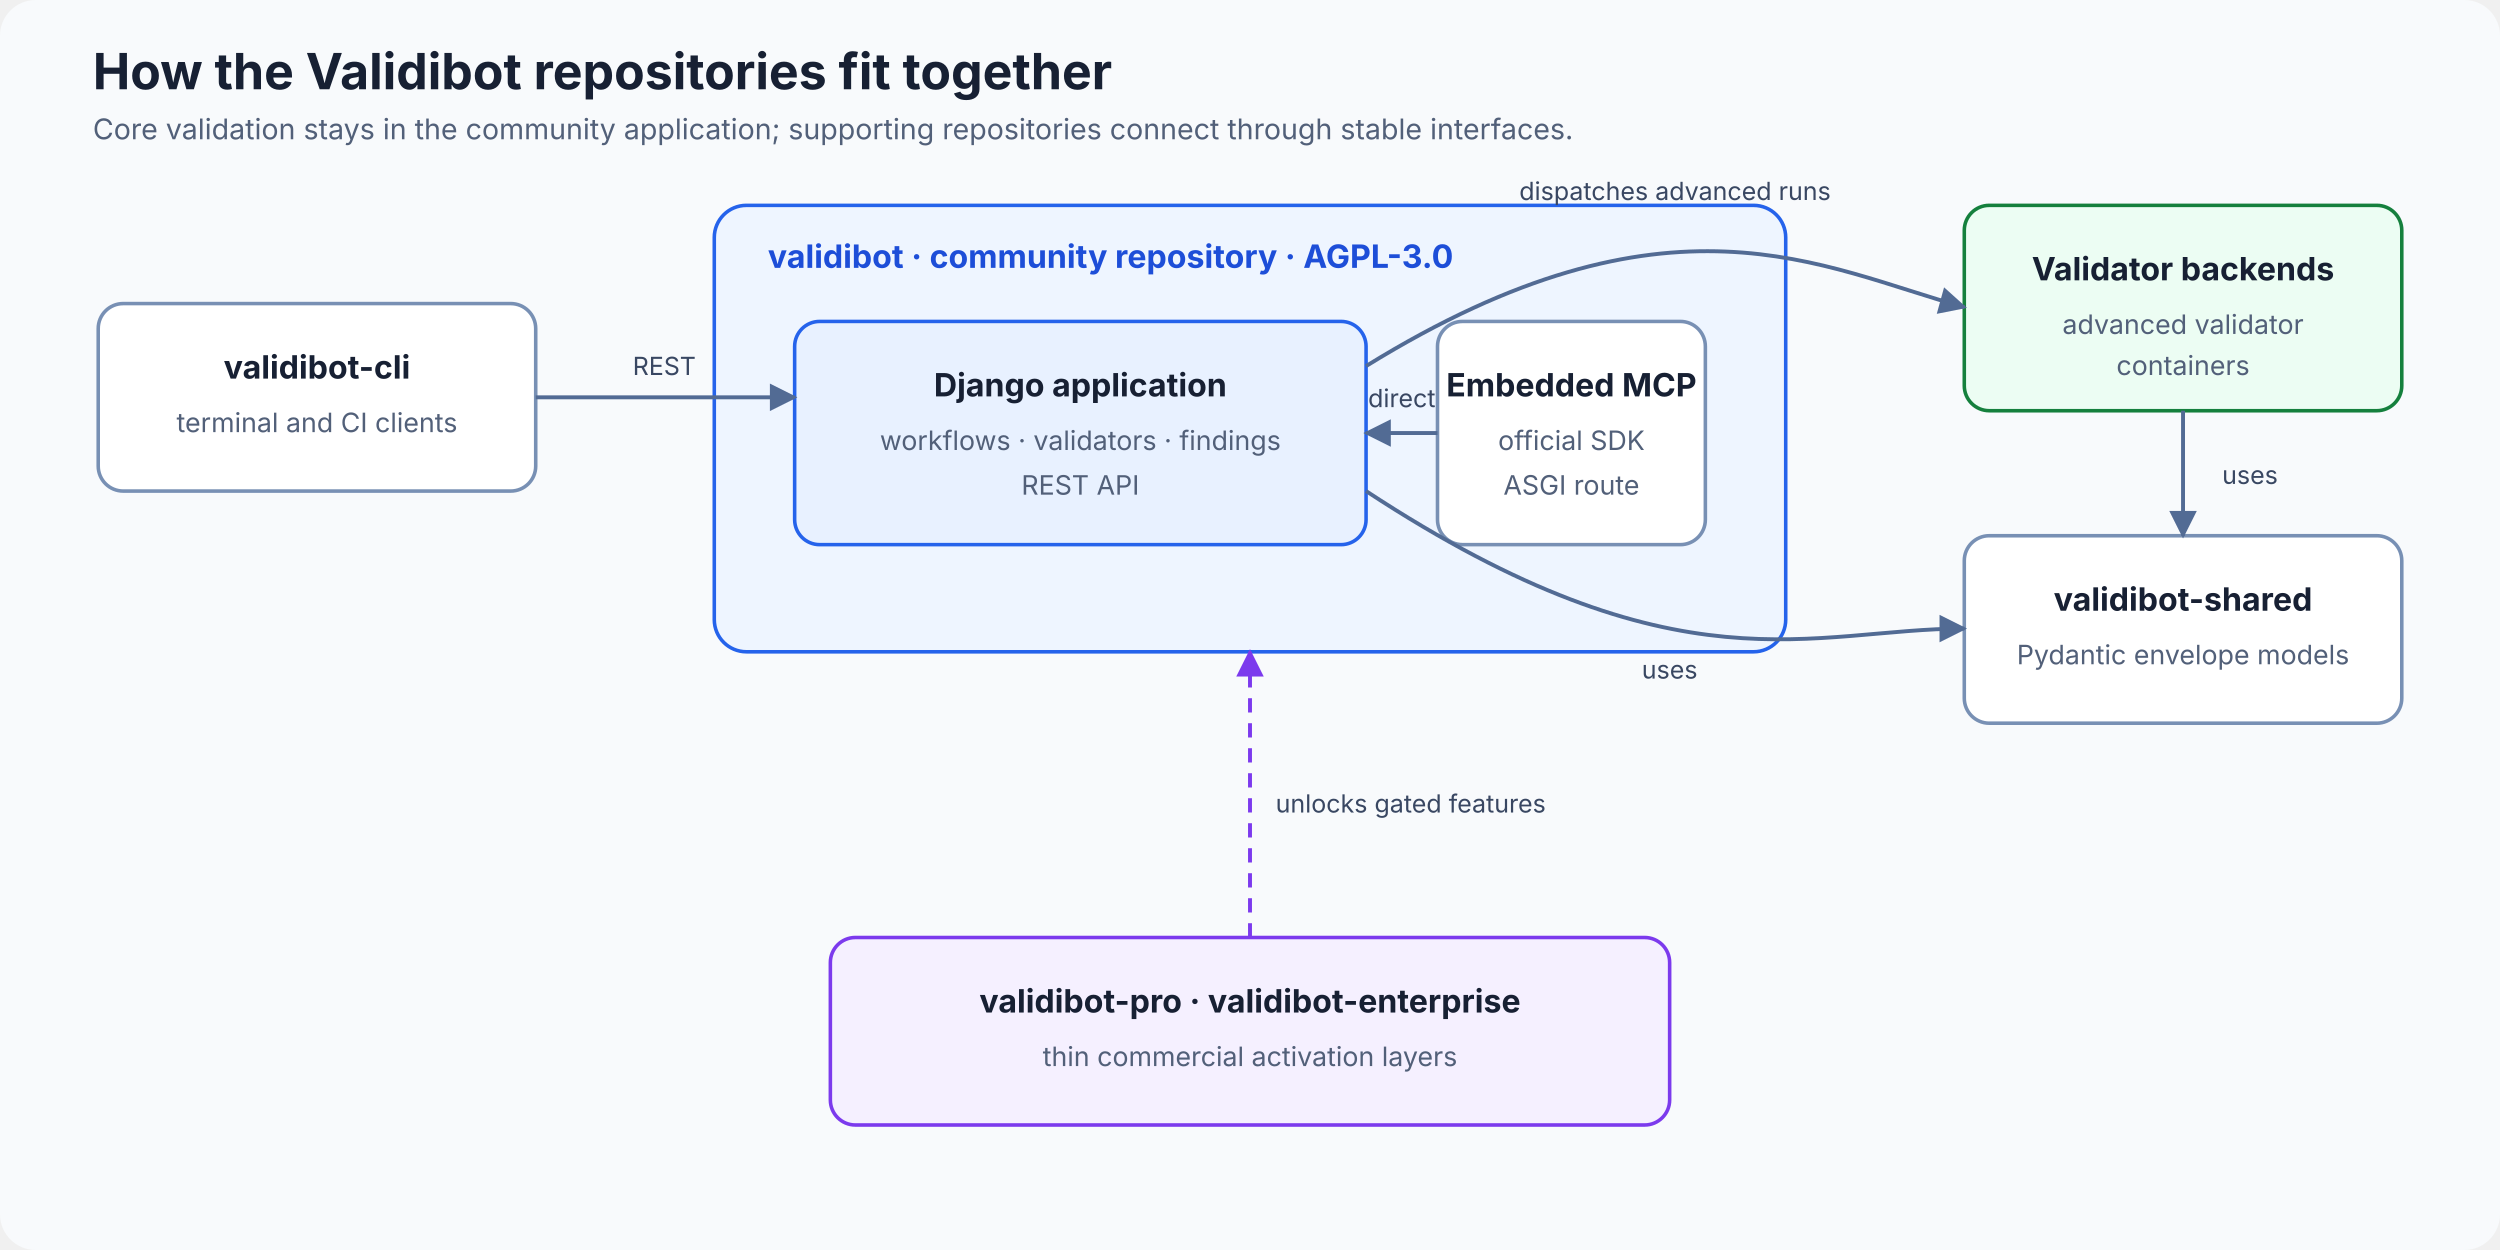
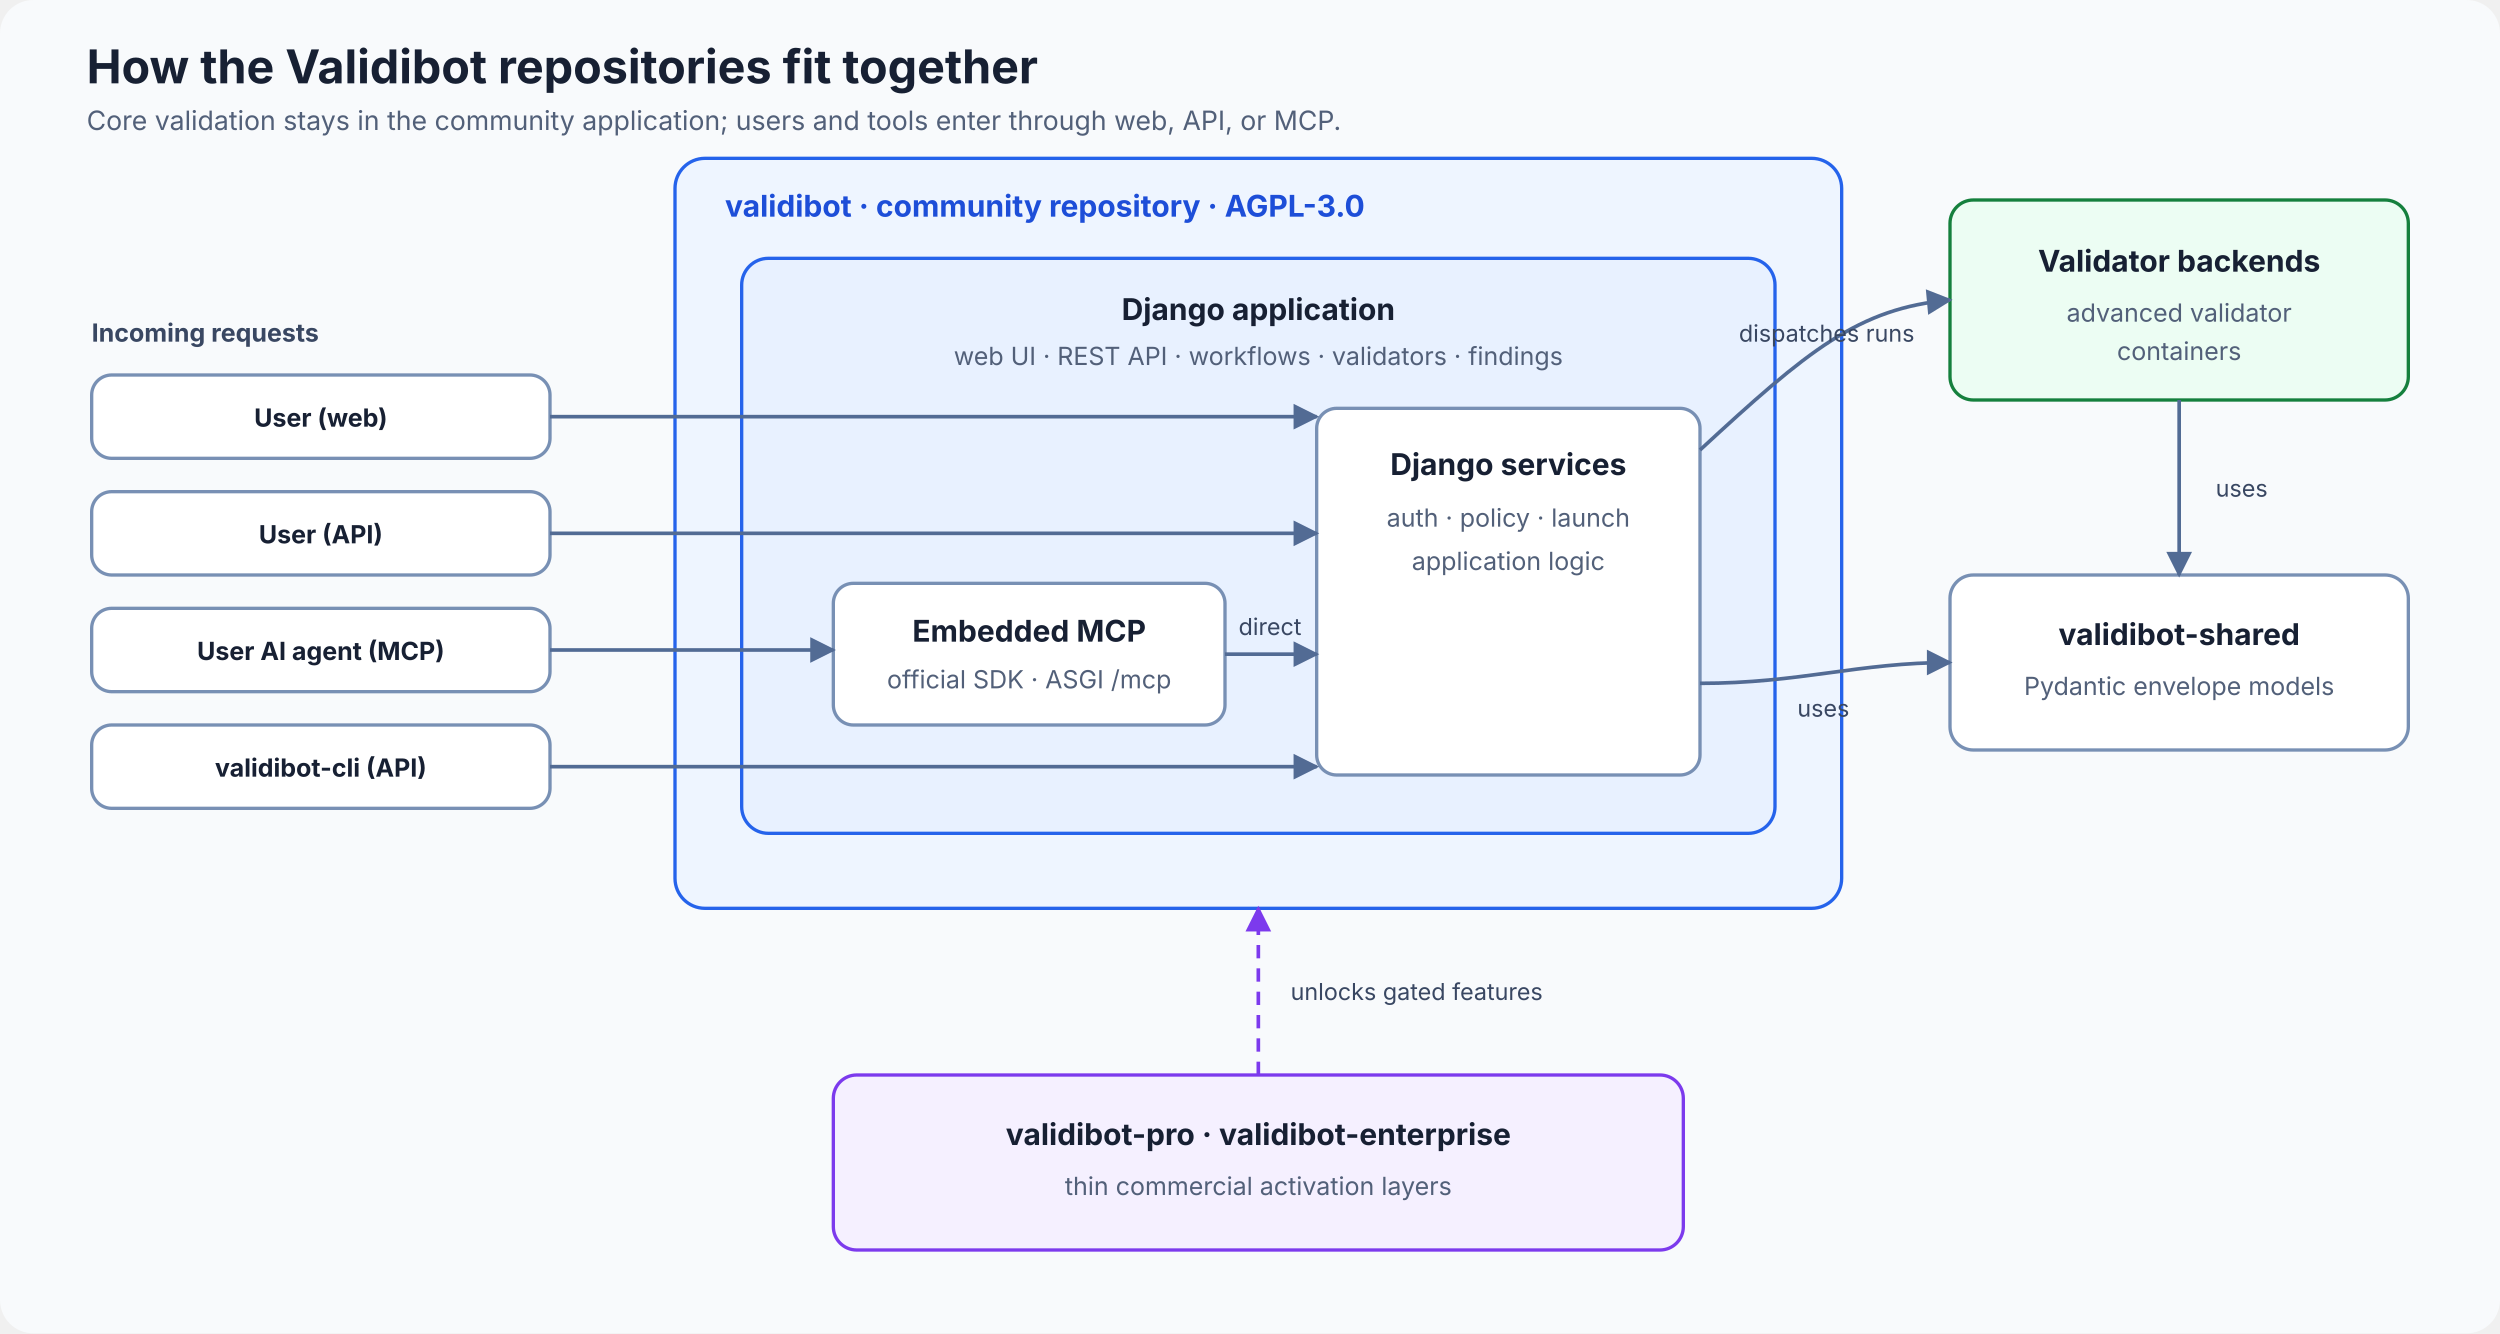
- <svg xmlns="http://www.w3.org/2000/svg" viewBox="0 0 1400 700" role="img" aria-labelledby="repository-overview-title repository-overview-description">
+ <svg xmlns="http://www.w3.org/2000/svg" viewBox="0 0 1500 800" role="img" aria-labelledby="repository-overview-title repository-overview-description">
  <defs>
    <style>
      .background { fill: #f8fafc; }
      .group { fill: #eef5ff; stroke: #2563eb; stroke-width: 2; }
      .node { fill: #ffffff; stroke: #7890b4; stroke-width: 2; }
      .node-blue { fill: #e8f1ff; stroke: #2563eb; stroke-width: 2; }
      .node-green { fill: #ecfdf3; stroke: #15803d; stroke-width: 2; }
      .node-purple { fill: #f5f0ff; stroke: #7c3aed; stroke-width: 2; }
      .title { fill: #172033; font: 700 28px Inter, -apple-system, BlinkMacSystemFont, "Segoe UI", sans-serif; }
      .subtitle { fill: #526079; font: 16px Inter, -apple-system, BlinkMacSystemFont, "Segoe UI", sans-serif; }
      .group-title { fill: #1d4ed8; font: 700 18px Inter, -apple-system, BlinkMacSystemFont, "Segoe UI", sans-serif; }
+       .section-title { fill: #394762; font: 700 15px Inter, -apple-system, BlinkMacSystemFont, "Segoe UI", sans-serif; }
      .label { fill: #172033; font: 700 18px Inter, -apple-system, BlinkMacSystemFont, "Segoe UI", sans-serif; text-anchor: middle; }
+       .source-label { fill: #172033; font: 700 15px Inter, -apple-system, BlinkMacSystemFont, "Segoe UI", sans-serif; text-anchor: middle; }
      .detail { fill: #526079; font: 15px Inter, -apple-system, BlinkMacSystemFont, "Segoe UI", sans-serif; text-anchor: middle; }
      .edge-label { fill: #394762; font: 14px Inter, -apple-system, BlinkMacSystemFont, "Segoe UI", sans-serif; text-anchor: middle; }
      .edge { fill: none; stroke: #526b94; stroke-width: 2.2; marker-end: url(#arrow); }
      .edge-dashed { fill: none; stroke: #7c3aed; stroke-width: 2.2; stroke-dasharray: 8 6; marker-end: url(#arrow-purple); }
    </style>
    <marker id="arrow" viewBox="0 0 10 10" refX="9" refY="5" markerWidth="7" markerHeight="7" orient="auto-start-reverse">
      <path d="M 0 0 L 10 5 L 0 10 z" fill="#526b94" />
    </marker>
    <marker id="arrow-purple" viewBox="0 0 10 10" refX="9" refY="5" markerWidth="7" markerHeight="7" orient="auto-start-reverse">
      <path d="M 0 0 L 10 5 L 0 10 z" fill="#7c3aed" />
    </marker>
  </defs>
-   <rect class="background" width="1400" height="700" rx="20" />
+   <rect class="background" width="1500" height="800" rx="20" />
  <text class="title" x="52" y="50">How the Validibot repositories fit together</text>
-   <text class="subtitle" x="52" y="78">Core validation stays in the community application; supporting repositories connect through stable interfaces.</text>
-   <rect class="group" x="400" y="115" width="600" height="250" rx="18" />
-   <text class="group-title" x="430" y="150">validibot · community repository · AGPL-3.0</text>
-   <rect class="node-blue" x="445" y="180" width="320" height="125" rx="14" />
-   <text class="label" x="605" y="222">Django application</text>
-   <text class="detail" x="605" y="252">workflows · validators · findings</text>
-   <text class="detail" x="605" y="277">REST API</text>
-   <rect class="node" x="805" y="180" width="150" height="125" rx="14" />
-   <text class="label" x="880" y="222">Embedded MCP</text>
-   <text class="detail" x="880" y="252">official SDK</text>
-   <text class="detail" x="880" y="277">ASGI route</text>
-   <rect class="node" x="55" y="170" width="245" height="105" rx="14" />
-   <text class="label" x="177.5" y="212">validibot-cli</text>
-   <text class="detail" x="177.5" y="242">terminal and CI clients</text>
-   <rect class="node-green" x="1100" y="115" width="245" height="115" rx="14" />
-   <text class="label" x="1222.5" y="157">Validator backends</text>
-   <text class="detail" x="1222.5" y="187">advanced validator</text>
-   <text class="detail" x="1222.5" y="210">containers</text>
-   <rect class="node" x="1100" y="300" width="245" height="105" rx="14" />
-   <text class="label" x="1222.5" y="342">validibot-shared</text>
-   <text class="detail" x="1222.5" y="372">Pydantic envelope models</text>
-   <rect class="node-purple" x="465" y="525" width="470" height="105" rx="14" />
-   <text class="label" x="700" y="567">validibot-pro · validibot-enterprise</text>
-   <text class="detail" x="700" y="597">thin commercial activation layers</text>
-   <path class="edge" d="M 300 222.5 H 445" />
-   <text class="edge-label" x="372" y="210">REST</text>
-   <path class="edge" d="M 805 242.5 H 765" />
-   <text class="edge-label" x="785" y="228">direct</text>
-   <path class="edge" d="M 765 205 C 935 100, 1020 150, 1100 172" />
-   <text class="edge-label" x="938" y="112">dispatches advanced runs</text>
-   <path class="edge" d="M 765 275 C 940 390, 1015 352, 1100 352" />
-   <text class="edge-label" x="935" y="380">uses</text>
-   <path class="edge" d="M 1222.5 230 V 300" />
-   <text class="edge-label" x="1260" y="271">uses</text>
-   <path class="edge-dashed" d="M 700 525 V 365" />
-   <text class="edge-label" x="790" y="455">unlocks gated features</text>
+   <text class="subtitle" x="52" y="78">Core validation stays in the community application; users and tools enter through web, API, or MCP.</text>
+   <text class="section-title" x="55" y="205">Incoming requests</text>
+   <rect class="node" x="55" y="225" width="275" height="50" rx="12" />
+   <text class="source-label" x="192.5" y="256">User (web)</text>
+   <rect class="node" x="55" y="295" width="275" height="50" rx="12" />
+   <text class="source-label" x="192.5" y="326">User (API)</text>
+   <rect class="node" x="55" y="365" width="275" height="50" rx="12" />
+   <text class="source-label" x="192.5" y="396">User AI agent (MCP)</text>
+   <rect class="node" x="55" y="435" width="275" height="50" rx="12" />
+   <text class="source-label" x="192.5" y="466">validibot-cli (API)</text>
+   <rect class="group" x="405" y="95" width="700" height="450" rx="18" />
+   <text class="group-title" x="435" y="130">validibot · community repository · AGPL-3.0</text>
+   <rect class="node-blue" x="445" y="155" width="620" height="345" rx="16" />
+   <text class="label" x="755" y="192">Django application</text>
+   <text class="detail" x="755" y="219">web UI · REST API · workflows · validators · findings</text>
+   <rect class="node" x="500" y="350" width="235" height="85" rx="12" />
+   <text class="label" x="617.5" y="385">Embedded MCP</text>
+   <text class="detail" x="617.5" y="413">official SDK · ASGI /mcp</text>
+   <rect class="node" x="790" y="245" width="230" height="220" rx="12" />
+   <text class="label" x="905" y="285">Django services</text>
+   <text class="detail" x="905" y="316">auth · policy · launch</text>
+   <text class="detail" x="905" y="342">application logic</text>
+   <rect class="node-green" x="1170" y="120" width="275" height="120" rx="14" />
+   <text class="label" x="1307.5" y="163">Validator backends</text>
+   <text class="detail" x="1307.5" y="193">advanced validator</text>
+   <text class="detail" x="1307.5" y="216">containers</text>
+   <rect class="node" x="1170" y="345" width="275" height="105" rx="14" />
+   <text class="label" x="1307.5" y="387">validibot-shared</text>
+   <text class="detail" x="1307.5" y="417">Pydantic envelope models</text>
+   <rect class="node-purple" x="500" y="645" width="510" height="105" rx="14" />
+   <text class="label" x="755" y="687">validibot-pro · validibot-enterprise</text>
+   <text class="detail" x="755" y="717">thin commercial activation layers</text>
+   <path class="edge" d="M 330 250 H 790" />
+   <path class="edge" d="M 330 320 H 790" />
+   <path class="edge" d="M 330 390 H 500" />
+   <path class="edge" d="M 330 460 H 790" />
+   <path class="edge" d="M 735 392.5 H 790" />
+   <text class="edge-label" x="762" y="381">direct</text>
+   <path class="edge" d="M 1020 270 C 1085 210, 1115 185, 1170 180" />
+   <text class="edge-label" x="1096" y="205">dispatches runs</text>
+   <path class="edge" d="M 1020 410 C 1080 410, 1115 397.5, 1170 397.5" />
+   <text class="edge-label" x="1094" y="430">uses</text>
+   <path class="edge" d="M 1307.5 240 V 345" />
+   <text class="edge-label" x="1345" y="298">uses</text>
+   <path class="edge-dashed" d="M 755 645 V 545" />
+   <text class="edge-label" x="850" y="600">unlocks gated features</text>
</svg>
